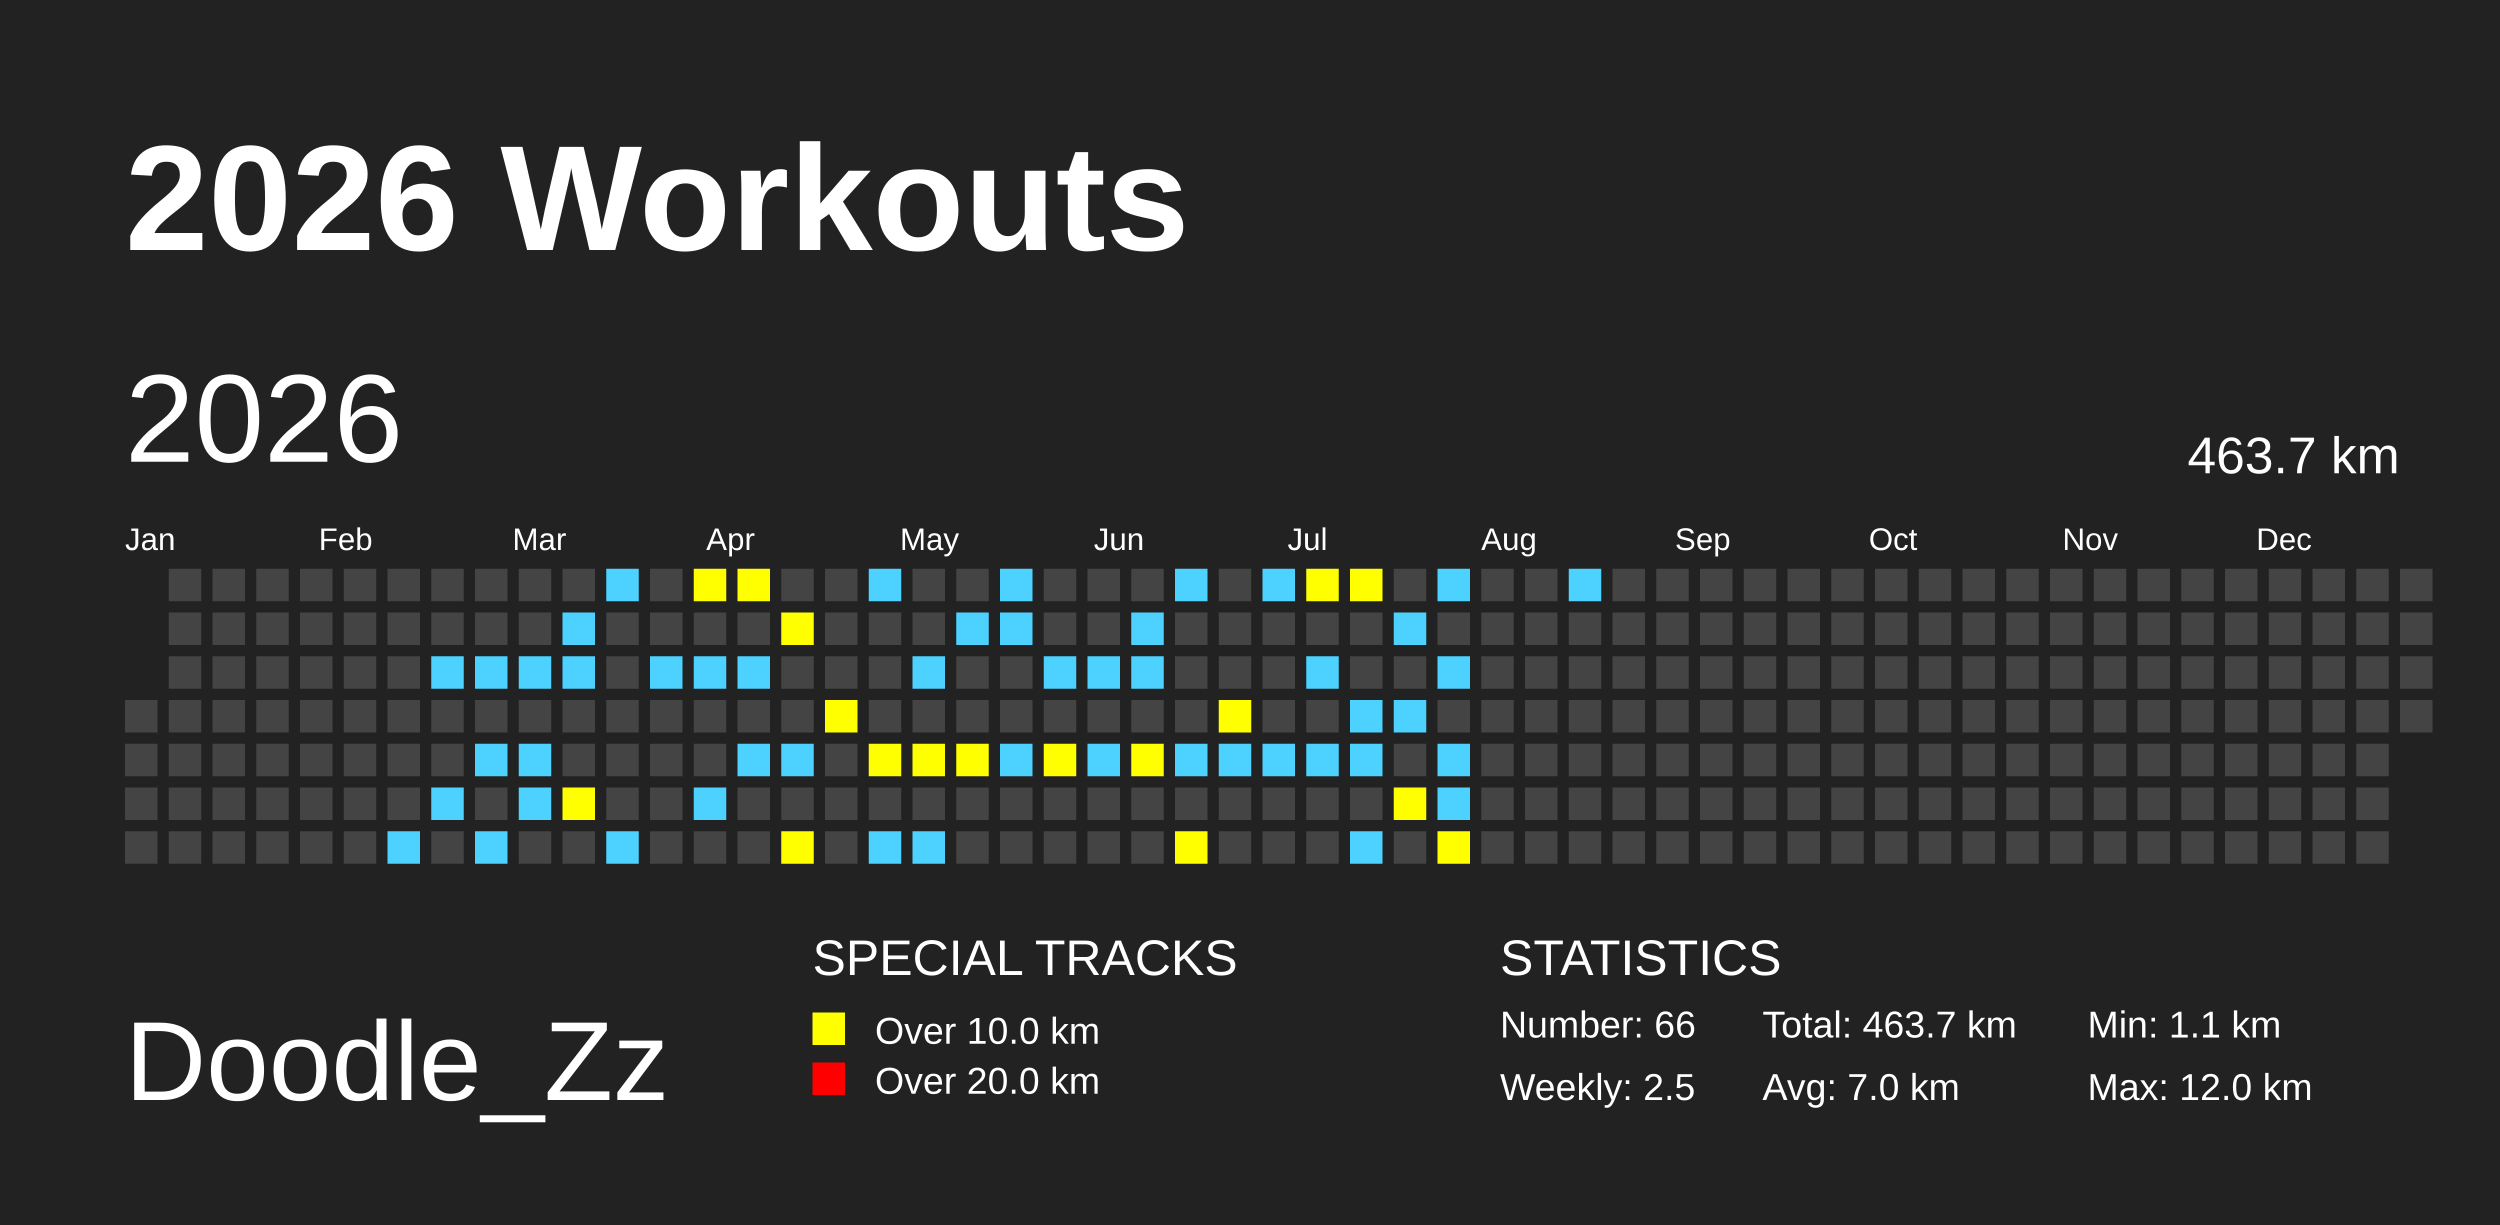
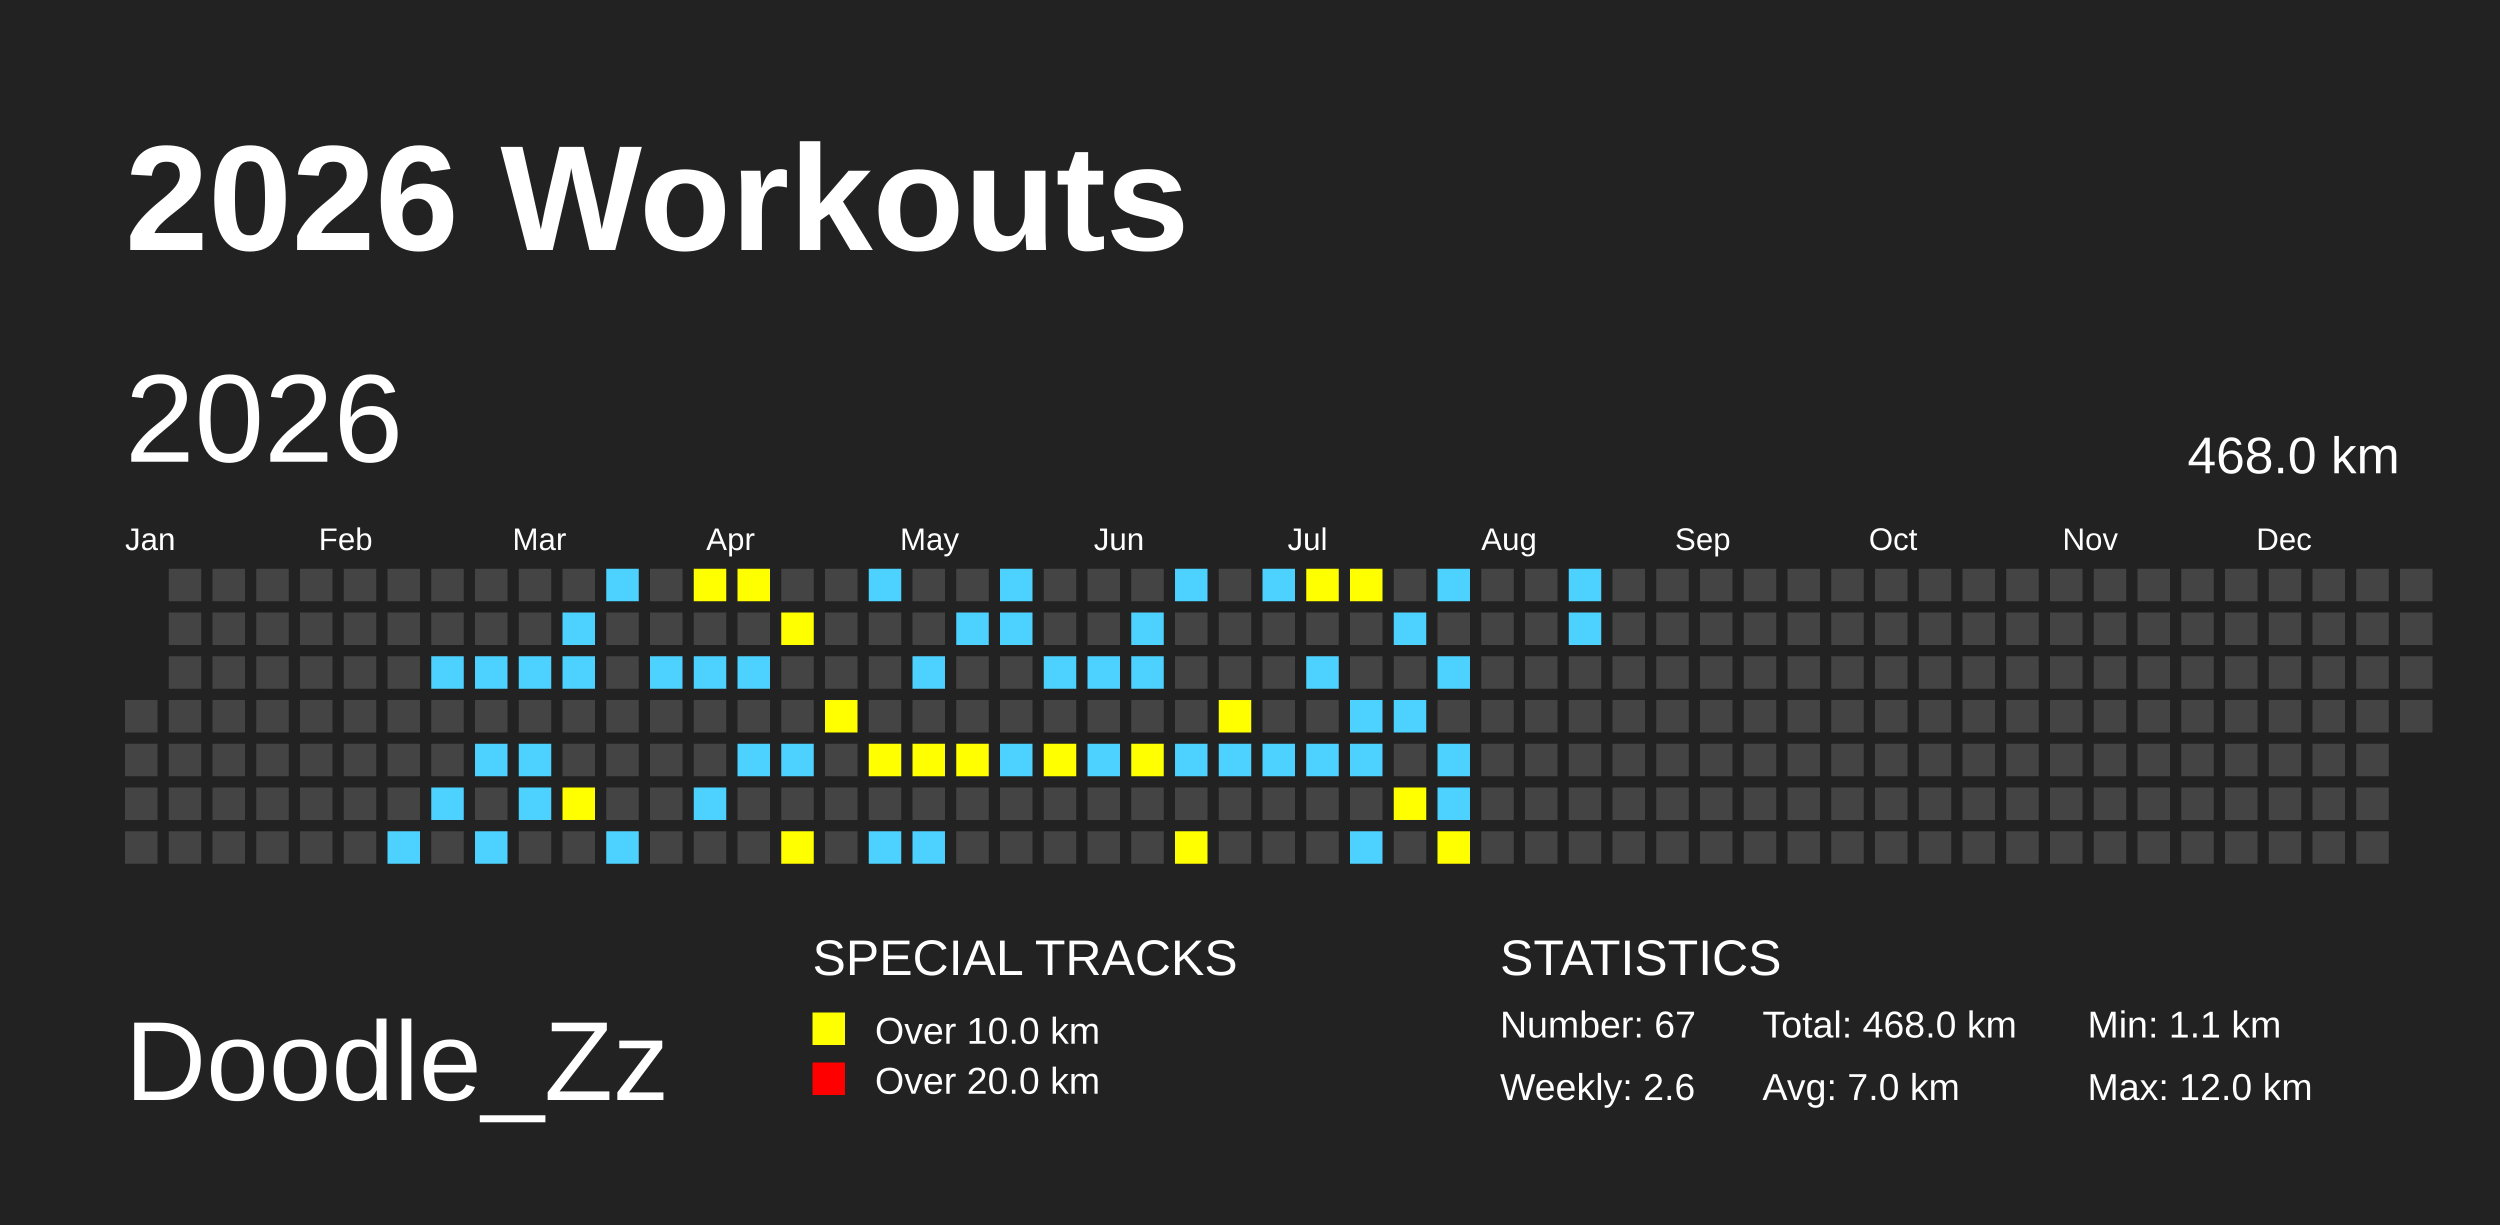
<svg xmlns="http://www.w3.org/2000/svg" baseProfile="full" height="98mm" version="1.1" viewBox="0,0,200,98" width="200mm">
  <defs>
    <pattern height="2" id="indoor-stripe" patternUnits="userSpaceOnUse" width="2">
      <line stroke="white" stroke-opacity="0.45" stroke-width="0.5" x1="0" x2="2" y1="2" y2="0" />
    </pattern>
  </defs>
  <rect fill="#222222" height="98" width="200" x="0" y="0" />
  <text fill="#FFFFFF" style="font-size:12px; font-family:Arial; font-weight:bold;" x="10" y="20">2026 Workouts</text>
  <text fill="#FFFFFF" style="font-size:9px; font-family:Arial" x="10" y="88">Doodle_Zz</text>
  <text fill="#FFFFFF" style="font-size:4px; font-family:Arial" x="65" y="78">SPECIAL TRACKS</text>
  <rect fill="yellow" height="2.6" width="2.6" x="65" y="81" />
  <text fill="#FFFFFF" style="font-size:3px; font-family:Arial" x="70" y="83.5">Over 10.0 km</text>
  <rect fill="red" height="2.6" width="2.6" x="65" y="85" />
  <text fill="#FFFFFF" style="font-size:3px; font-family:Arial" x="70" y="87.5">Over 20.0 km</text>
  <text fill="#FFFFFF" style="font-size:4px; font-family:Arial" x="120" y="78">STATISTICS</text>
-   <text fill="#FFFFFF" style="font-size:3px; font-family:Arial" x="120" y="83">Number: 66</text>
-   <text fill="#FFFFFF" style="font-size:3px; font-family:Arial" x="120" y="88">Weekly: 2.5</text>
-   <text fill="#FFFFFF" style="font-size:3px; font-family:Arial" x="141" y="83">Total: 463.7 km</text>
+   <text fill="#FFFFFF" style="font-size:3px; font-family:Arial" x="120" y="83">Number: 67</text>
+   <text fill="#FFFFFF" style="font-size:3px; font-family:Arial" x="120" y="88">Weekly: 2.6</text>
+   <text fill="#FFFFFF" style="font-size:3px; font-family:Arial" x="141" y="83">Total: 468.0 km</text>
  <text fill="#FFFFFF" style="font-size:3px; font-family:Arial" x="141" y="88">Avg: 7.0 km</text>
  <text fill="#FFFFFF" style="font-size:3px; font-family:Arial" x="167" y="83">Min: 1.1 km</text>
  <text fill="#FFFFFF" style="font-size:3px; font-family:Arial" x="167" y="88">Max: 12.0 km</text>
  <text dominant-baseline="hanging" fill="#FFFFFF" style="font-size:10.0px; font-family:Arial;" x="10" y="30">2026</text>
-   <text dominant-baseline="hanging" fill="#FFFFFF" style="font-size:4.125px; font-family:Arial;" x="175" y="35">463.7 km</text>
+   <text dominant-baseline="hanging" fill="#FFFFFF" style="font-size:4.125px; font-family:Arial;" x="175" y="35">468.0 km</text>
  <text fill="#FFFFFF" style="font-size:2.5px; font-family:Arial" x="10.0" y="44">Jan</text>
  <text fill="#FFFFFF" style="font-size:2.5px; font-family:Arial" x="25.5" y="44">Feb</text>
  <text fill="#FFFFFF" style="font-size:2.5px; font-family:Arial" x="41.0" y="44">Mar</text>
  <text fill="#FFFFFF" style="font-size:2.5px; font-family:Arial" x="56.5" y="44">Apr</text>
  <text fill="#FFFFFF" style="font-size:2.5px; font-family:Arial" x="72.0" y="44">May</text>
  <text fill="#FFFFFF" style="font-size:2.5px; font-family:Arial" x="87.5" y="44">Jun</text>
  <text fill="#FFFFFF" style="font-size:2.5px; font-family:Arial" x="103.0" y="44">Jul</text>
  <text fill="#FFFFFF" style="font-size:2.5px; font-family:Arial" x="118.5" y="44">Aug</text>
  <text fill="#FFFFFF" style="font-size:2.5px; font-family:Arial" x="134.0" y="44">Sep</text>
  <text fill="#FFFFFF" style="font-size:2.5px; font-family:Arial" x="149.5" y="44">Oct</text>
  <text fill="#FFFFFF" style="font-size:2.5px; font-family:Arial" x="165.0" y="44">Nov</text>
  <text fill="#FFFFFF" style="font-size:2.5px; font-family:Arial" x="180.5" y="44">Dec</text>
  <rect fill="#444444" height="2.6" width="2.6" x="10.0" y="56.0" />
  <rect fill="#444444" height="2.6" width="2.6" x="10.0" y="59.5" />
  <rect fill="#444444" height="2.6" width="2.6" x="10.0" y="63.0" />
  <rect fill="#444444" height="2.6" width="2.6" x="10.0" y="66.5" />
  <rect fill="#444444" height="2.6" width="2.6" x="13.5" y="45.5" />
  <rect fill="#444444" height="2.6" width="2.6" x="13.5" y="49.0" />
  <rect fill="#444444" height="2.6" width="2.6" x="13.5" y="52.5" />
  <rect fill="#444444" height="2.6" width="2.6" x="13.5" y="56.0" />
  <rect fill="#444444" height="2.6" width="2.6" x="13.5" y="59.5" />
  <rect fill="#444444" height="2.6" width="2.6" x="13.5" y="63.0" />
  <rect fill="#444444" height="2.6" width="2.6" x="13.5" y="66.5" />
  <rect fill="#444444" height="2.6" width="2.6" x="17.0" y="45.5" />
  <rect fill="#444444" height="2.6" width="2.6" x="17.0" y="49.0" />
  <rect fill="#444444" height="2.6" width="2.6" x="17.0" y="52.5" />
  <rect fill="#444444" height="2.6" width="2.6" x="17.0" y="56.0" />
  <rect fill="#444444" height="2.6" width="2.6" x="17.0" y="59.5" />
  <rect fill="#444444" height="2.6" width="2.6" x="17.0" y="63.0" />
  <rect fill="#444444" height="2.6" width="2.6" x="17.0" y="66.5" />
  <rect fill="#444444" height="2.6" width="2.6" x="20.5" y="45.5" />
  <rect fill="#444444" height="2.6" width="2.6" x="20.5" y="49.0" />
  <rect fill="#444444" height="2.6" width="2.6" x="20.5" y="52.5" />
  <rect fill="#444444" height="2.6" width="2.6" x="20.5" y="56.0" />
  <rect fill="#444444" height="2.6" width="2.6" x="20.5" y="59.5" />
  <rect fill="#444444" height="2.6" width="2.6" x="20.5" y="63.0" />
  <rect fill="#444444" height="2.6" width="2.6" x="20.5" y="66.5" />
  <rect fill="#444444" height="2.6" width="2.6" x="24.0" y="45.5" />
  <rect fill="#444444" height="2.6" width="2.6" x="24.0" y="49.0" />
  <rect fill="#444444" height="2.6" width="2.6" x="24.0" y="52.5" />
  <rect fill="#444444" height="2.6" width="2.6" x="24.0" y="56.0" />
  <rect fill="#444444" height="2.6" width="2.6" x="24.0" y="59.5" />
  <rect fill="#444444" height="2.6" width="2.6" x="24.0" y="63.0" />
  <rect fill="#444444" height="2.6" width="2.6" x="24.0" y="66.5" />
  <rect fill="#444444" height="2.6" width="2.6" x="27.5" y="45.5" />
  <rect fill="#444444" height="2.6" width="2.6" x="27.5" y="49.0" />
  <rect fill="#444444" height="2.6" width="2.6" x="27.5" y="52.5" />
  <rect fill="#444444" height="2.6" width="2.6" x="27.5" y="56.0" />
  <rect fill="#444444" height="2.6" width="2.6" x="27.5" y="59.5" />
  <rect fill="#444444" height="2.6" width="2.6" x="27.5" y="63.0" />
  <rect fill="#444444" height="2.6" width="2.6" x="27.5" y="66.5" />
  <rect fill="#444444" height="2.6" width="2.6" x="31.0" y="45.5" />
  <rect fill="#444444" height="2.6" width="2.6" x="31.0" y="49.0" />
  <rect fill="#444444" height="2.6" width="2.6" x="31.0" y="52.5" />
  <rect fill="#444444" height="2.6" width="2.6" x="31.0" y="56.0" />
  <rect fill="#444444" height="2.6" width="2.6" x="31.0" y="59.5" />
  <rect fill="#444444" height="2.6" width="2.6" x="31.0" y="63.0" />
  <rect fill="#4DD2FF" height="2.6" width="2.6" x="31.0" y="66.5" />
  <rect fill="#444444" height="2.6" width="2.6" x="34.5" y="45.5" />
  <rect fill="#444444" height="2.6" width="2.6" x="34.5" y="49.0" />
  <rect fill="#4DD2FF" height="2.6" width="2.6" x="34.5" y="52.5" />
  <rect fill="#444444" height="2.6" width="2.6" x="34.5" y="56.0" />
  <rect fill="#444444" height="2.6" width="2.6" x="34.5" y="59.5" />
  <rect fill="#4DD2FF" height="2.6" width="2.6" x="34.5" y="63.0" />
  <rect fill="#444444" height="2.6" width="2.6" x="34.5" y="66.5" />
  <rect fill="#444444" height="2.6" width="2.6" x="38.0" y="45.5" />
  <rect fill="#444444" height="2.6" width="2.6" x="38.0" y="49.0" />
  <rect fill="#4DD2FF" height="2.6" width="2.6" x="38.0" y="52.5" />
  <rect fill="#444444" height="2.6" width="2.6" x="38.0" y="56.0" />
  <rect fill="#4DD2FF" height="2.6" width="2.6" x="38.0" y="59.5" />
  <rect fill="#444444" height="2.6" width="2.6" x="38.0" y="63.0" />
  <rect fill="#4DD2FF" height="2.6" width="2.6" x="38.0" y="66.5" />
  <rect fill="#444444" height="2.6" width="2.6" x="41.5" y="45.5" />
  <rect fill="#444444" height="2.6" width="2.6" x="41.5" y="49.0" />
  <rect fill="#4DD2FF" height="2.6" width="2.6" x="41.5" y="52.5" />
  <rect fill="#444444" height="2.6" width="2.6" x="41.5" y="56.0" />
  <rect fill="#4DD2FF" height="2.6" width="2.6" x="41.5" y="59.5" />
  <rect fill="#4DD2FF" height="2.6" width="2.6" x="41.5" y="63.0" />
  <rect fill="#444444" height="2.6" width="2.6" x="41.5" y="66.5" />
  <rect fill="#444444" height="2.6" width="2.6" x="45.0" y="45.5" />
  <rect fill="#4DD2FF" height="2.6" width="2.6" x="45.0" y="49.0" />
  <rect fill="#4DD2FF" height="2.6" width="2.6" x="45.0" y="52.5" />
  <rect fill="#444444" height="2.6" width="2.6" x="45.0" y="56.0" />
  <rect fill="#444444" height="2.6" width="2.6" x="45.0" y="59.5" />
  <rect fill="yellow" height="2.6" width="2.6" x="45.0" y="63.0" />
  <rect fill="#444444" height="2.6" width="2.6" x="45.0" y="66.5" />
  <rect fill="#4DD2FF" height="2.6" width="2.6" x="48.5" y="45.5" />
  <rect fill="#444444" height="2.6" width="2.6" x="48.5" y="49.0" />
  <rect fill="#444444" height="2.6" width="2.6" x="48.5" y="52.5" />
  <rect fill="#444444" height="2.6" width="2.6" x="48.5" y="56.0" />
  <rect fill="#444444" height="2.6" width="2.6" x="48.5" y="59.5" />
  <rect fill="#444444" height="2.6" width="2.6" x="48.5" y="63.0" />
  <rect fill="#4DD2FF" height="2.6" width="2.6" x="48.5" y="66.5" />
  <rect fill="#444444" height="2.6" width="2.6" x="52.0" y="45.5" />
  <rect fill="#444444" height="2.6" width="2.6" x="52.0" y="49.0" />
  <rect fill="#4DD2FF" height="2.6" width="2.6" x="52.0" y="52.5" />
  <rect fill="#444444" height="2.6" width="2.6" x="52.0" y="56.0" />
  <rect fill="#444444" height="2.6" width="2.6" x="52.0" y="59.5" />
  <rect fill="#444444" height="2.6" width="2.6" x="52.0" y="63.0" />
  <rect fill="#444444" height="2.6" width="2.6" x="52.0" y="66.5" />
  <rect fill="yellow" height="2.6" width="2.6" x="55.5" y="45.5" />
  <rect fill="#444444" height="2.6" width="2.6" x="55.5" y="49.0" />
  <rect fill="#4DD2FF" height="2.6" width="2.6" x="55.5" y="52.5" />
  <rect fill="#444444" height="2.6" width="2.6" x="55.5" y="56.0" />
  <rect fill="#444444" height="2.6" width="2.6" x="55.5" y="59.5" />
  <rect fill="#4DD2FF" height="2.6" width="2.6" x="55.5" y="63.0" />
  <rect fill="#444444" height="2.6" width="2.6" x="55.5" y="66.5" />
  <rect fill="yellow" height="2.6" width="2.6" x="59.0" y="45.5" />
  <rect fill="#444444" height="2.6" width="2.6" x="59.0" y="49.0" />
  <rect fill="#4DD2FF" height="2.6" width="2.6" x="59.0" y="52.5" />
  <rect fill="#444444" height="2.6" width="2.6" x="59.0" y="56.0" />
  <rect fill="#4DD2FF" height="2.6" width="2.6" x="59.0" y="59.5" />
  <rect fill="#444444" height="2.6" width="2.6" x="59.0" y="63.0" />
  <rect fill="#444444" height="2.6" width="2.6" x="59.0" y="66.5" />
  <rect fill="#444444" height="2.6" width="2.6" x="62.5" y="45.5" />
  <rect fill="yellow" height="2.6" width="2.6" x="62.5" y="49.0" />
  <rect fill="#444444" height="2.6" width="2.6" x="62.5" y="52.5" />
  <rect fill="#444444" height="2.6" width="2.6" x="62.5" y="56.0" />
  <rect fill="#4DD2FF" height="2.6" width="2.6" x="62.5" y="59.5" />
  <rect fill="#444444" height="2.6" width="2.6" x="62.5" y="63.0" />
  <rect fill="yellow" height="2.6" width="2.6" x="62.5" y="66.5" />
  <rect fill="#444444" height="2.6" width="2.6" x="66.0" y="45.5" />
  <rect fill="#444444" height="2.6" width="2.6" x="66.0" y="49.0" />
  <rect fill="#444444" height="2.6" width="2.6" x="66.0" y="52.5" />
  <rect fill="yellow" height="2.6" width="2.6" x="66.0" y="56.0" />
  <rect fill="#444444" height="2.6" width="2.6" x="66.0" y="59.5" />
  <rect fill="#444444" height="2.6" width="2.6" x="66.0" y="63.0" />
  <rect fill="#444444" height="2.6" width="2.6" x="66.0" y="66.5" />
  <rect fill="#4DD2FF" height="2.6" width="2.6" x="69.5" y="45.5" />
  <rect fill="#444444" height="2.6" width="2.6" x="69.5" y="49.0" />
  <rect fill="#444444" height="2.6" width="2.6" x="69.5" y="52.5" />
  <rect fill="#444444" height="2.6" width="2.6" x="69.5" y="56.0" />
  <rect fill="yellow" height="2.6" width="2.6" x="69.5" y="59.5" />
  <rect fill="#444444" height="2.6" width="2.6" x="69.5" y="63.0" />
  <rect fill="#4DD2FF" height="2.6" width="2.6" x="69.5" y="66.5" />
  <rect fill="#444444" height="2.6" width="2.6" x="73.0" y="45.5" />
  <rect fill="#444444" height="2.6" width="2.6" x="73.0" y="49.0" />
  <rect fill="#4DD2FF" height="2.6" width="2.6" x="73.0" y="52.5" />
  <rect fill="#444444" height="2.6" width="2.6" x="73.0" y="56.0" />
  <rect fill="yellow" height="2.6" width="2.6" x="73.0" y="59.5" />
  <rect fill="#444444" height="2.6" width="2.6" x="73.0" y="63.0" />
  <rect fill="#4DD2FF" height="2.6" width="2.6" x="73.0" y="66.5" />
  <rect fill="#444444" height="2.6" width="2.6" x="76.5" y="45.5" />
  <rect fill="#4DD2FF" height="2.6" width="2.6" x="76.5" y="49.0" />
  <rect fill="#444444" height="2.6" width="2.6" x="76.5" y="52.5" />
  <rect fill="#444444" height="2.6" width="2.6" x="76.5" y="56.0" />
  <rect fill="yellow" height="2.6" width="2.6" x="76.5" y="59.5" />
  <rect fill="#444444" height="2.6" width="2.6" x="76.5" y="63.0" />
  <rect fill="#444444" height="2.6" width="2.6" x="76.5" y="66.5" />
  <rect fill="#4DD2FF" height="2.6" width="2.6" x="80.0" y="45.5" />
  <rect fill="#4DD2FF" height="2.6" width="2.6" x="80.0" y="49.0" />
  <rect fill="#444444" height="2.6" width="2.6" x="80.0" y="52.5" />
  <rect fill="#444444" height="2.6" width="2.6" x="80.0" y="56.0" />
  <rect fill="#4DD2FF" height="2.6" width="2.6" x="80.0" y="59.5" />
  <rect fill="#444444" height="2.6" width="2.6" x="80.0" y="63.0" />
  <rect fill="#444444" height="2.6" width="2.6" x="80.0" y="66.5" />
  <rect fill="#444444" height="2.6" width="2.6" x="83.5" y="45.5" />
  <rect fill="#444444" height="2.6" width="2.6" x="83.5" y="49.0" />
  <rect fill="#4DD2FF" height="2.6" width="2.6" x="83.5" y="52.5" />
  <rect fill="#444444" height="2.6" width="2.6" x="83.5" y="56.0" />
  <rect fill="yellow" height="2.6" width="2.6" x="83.5" y="59.5" />
  <rect fill="#444444" height="2.6" width="2.6" x="83.5" y="63.0" />
  <rect fill="#444444" height="2.6" width="2.6" x="83.5" y="66.5" />
  <rect fill="#444444" height="2.6" width="2.6" x="87.0" y="45.5" />
  <rect fill="#444444" height="2.6" width="2.6" x="87.0" y="49.0" />
  <rect fill="#4DD2FF" height="2.6" width="2.6" x="87.0" y="52.5" />
  <rect fill="#444444" height="2.6" width="2.6" x="87.0" y="56.0" />
  <rect fill="#4DD2FF" height="2.6" width="2.6" x="87.0" y="59.5" />
  <rect fill="#444444" height="2.6" width="2.6" x="87.0" y="63.0" />
  <rect fill="#444444" height="2.6" width="2.6" x="87.0" y="66.5" />
  <rect fill="#444444" height="2.6" width="2.6" x="90.5" y="45.5" />
  <rect fill="#4DD2FF" height="2.6" width="2.6" x="90.5" y="49.0" />
  <rect fill="#4DD2FF" height="2.6" width="2.6" x="90.5" y="52.5" />
  <rect fill="#444444" height="2.6" width="2.6" x="90.5" y="56.0" />
  <rect fill="yellow" height="2.6" width="2.6" x="90.5" y="59.5" />
  <rect fill="#444444" height="2.6" width="2.6" x="90.5" y="63.0" />
  <rect fill="#444444" height="2.6" width="2.6" x="90.5" y="66.5" />
  <rect fill="#4DD2FF" height="2.6" width="2.6" x="94.0" y="45.5" />
  <rect fill="#444444" height="2.6" width="2.6" x="94.0" y="49.0" />
  <rect fill="#444444" height="2.6" width="2.6" x="94.0" y="52.5" />
  <rect fill="#444444" height="2.6" width="2.6" x="94.0" y="56.0" />
  <rect fill="#4DD2FF" height="2.6" width="2.6" x="94.0" y="59.5" />
  <rect fill="#444444" height="2.6" width="2.6" x="94.0" y="63.0" />
  <rect fill="yellow" height="2.6" width="2.6" x="94.0" y="66.5" />
  <rect fill="#444444" height="2.6" width="2.6" x="97.5" y="45.5" />
  <rect fill="#444444" height="2.6" width="2.6" x="97.5" y="49.0" />
  <rect fill="#444444" height="2.6" width="2.6" x="97.5" y="52.5" />
  <rect fill="yellow" height="2.6" width="2.6" x="97.5" y="56.0" />
  <rect fill="#4DD2FF" height="2.6" width="2.6" x="97.5" y="59.5" />
  <rect fill="#444444" height="2.6" width="2.6" x="97.5" y="63.0" />
  <rect fill="#444444" height="2.6" width="2.6" x="97.5" y="66.5" />
  <rect fill="#4DD2FF" height="2.6" width="2.6" x="101.0" y="45.5" />
  <rect fill="#444444" height="2.6" width="2.6" x="101.0" y="49.0" />
  <rect fill="#444444" height="2.6" width="2.6" x="101.0" y="52.5" />
  <rect fill="#444444" height="2.6" width="2.6" x="101.0" y="56.0" />
  <rect fill="#4DD2FF" height="2.6" width="2.6" x="101.0" y="59.5" />
  <rect fill="#444444" height="2.6" width="2.6" x="101.0" y="63.0" />
  <rect fill="#444444" height="2.6" width="2.6" x="101.0" y="66.5" />
  <rect fill="yellow" height="2.6" width="2.6" x="104.5" y="45.5" />
  <rect fill="#444444" height="2.6" width="2.6" x="104.5" y="49.0" />
  <rect fill="#4DD2FF" height="2.6" width="2.6" x="104.5" y="52.5" />
  <rect fill="#444444" height="2.6" width="2.6" x="104.5" y="56.0" />
  <rect fill="#4DD2FF" height="2.6" width="2.6" x="104.5" y="59.5" />
  <rect fill="#444444" height="2.6" width="2.6" x="104.5" y="63.0" />
  <rect fill="#444444" height="2.6" width="2.6" x="104.5" y="66.5" />
  <rect fill="yellow" height="2.6" width="2.6" x="108.0" y="45.5" />
  <rect fill="#444444" height="2.6" width="2.6" x="108.0" y="49.0" />
  <rect fill="#444444" height="2.6" width="2.6" x="108.0" y="52.5" />
  <rect fill="#4DD2FF" height="2.6" width="2.6" x="108.0" y="56.0" />
  <rect fill="#4DD2FF" height="2.6" width="2.6" x="108.0" y="59.5" />
  <rect fill="#444444" height="2.6" width="2.6" x="108.0" y="63.0" />
  <rect fill="#4DD2FF" height="2.6" width="2.6" x="108.0" y="66.5" />
  <rect fill="#444444" height="2.6" width="2.6" x="111.5" y="45.5" />
  <rect fill="#4DD2FF" height="2.6" width="2.6" x="111.5" y="49.0" />
  <rect fill="#444444" height="2.6" width="2.6" x="111.5" y="52.5" />
  <rect fill="#4DD2FF" height="2.6" width="2.6" x="111.5" y="56.0" />
  <rect fill="#444444" height="2.6" width="2.6" x="111.5" y="59.5" />
  <rect fill="yellow" height="2.6" width="2.6" x="111.5" y="63.0" />
  <rect fill="#444444" height="2.6" width="2.6" x="111.5" y="66.5" />
  <rect fill="#4DD2FF" height="2.6" width="2.6" x="115.0" y="45.5" />
  <rect fill="#444444" height="2.6" width="2.6" x="115.0" y="49.0" />
  <rect fill="#4DD2FF" height="2.6" width="2.6" x="115.0" y="52.5" />
  <rect fill="#444444" height="2.6" width="2.6" x="115.0" y="56.0" />
  <rect fill="#4DD2FF" height="2.6" width="2.6" x="115.0" y="59.5" />
  <rect fill="#4DD2FF" height="2.6" width="2.6" x="115.0" y="63.0" />
  <rect fill="yellow" height="2.6" width="2.6" x="115.0" y="66.5" />
  <rect fill="#444444" height="2.6" width="2.6" x="118.5" y="45.5" />
  <rect fill="#444444" height="2.6" width="2.6" x="118.5" y="49.0" />
  <rect fill="#444444" height="2.6" width="2.6" x="118.5" y="52.5" />
  <rect fill="#444444" height="2.6" width="2.6" x="118.5" y="56.0" />
  <rect fill="#444444" height="2.6" width="2.6" x="118.5" y="59.5" />
  <rect fill="#444444" height="2.6" width="2.6" x="118.5" y="63.0" />
  <rect fill="#444444" height="2.6" width="2.6" x="118.5" y="66.5" />
  <rect fill="#444444" height="2.6" width="2.6" x="122.0" y="45.5" />
  <rect fill="#444444" height="2.6" width="2.6" x="122.0" y="49.0" />
  <rect fill="#444444" height="2.6" width="2.6" x="122.0" y="52.5" />
  <rect fill="#444444" height="2.6" width="2.6" x="122.0" y="56.0" />
  <rect fill="#444444" height="2.6" width="2.6" x="122.0" y="59.5" />
  <rect fill="#444444" height="2.6" width="2.6" x="122.0" y="63.0" />
  <rect fill="#444444" height="2.6" width="2.6" x="122.0" y="66.5" />
  <rect fill="#4DD2FF" height="2.6" width="2.6" x="125.5" y="45.5" />
-   <rect fill="#444444" height="2.6" width="2.6" x="125.5" y="49.0" />
+   <rect fill="#4DD2FF" height="2.6" width="2.6" x="125.5" y="49.0" />
  <rect fill="#444444" height="2.6" width="2.6" x="125.5" y="52.5" />
  <rect fill="#444444" height="2.6" width="2.6" x="125.5" y="56.0" />
  <rect fill="#444444" height="2.6" width="2.6" x="125.5" y="59.5" />
  <rect fill="#444444" height="2.6" width="2.6" x="125.5" y="63.0" />
  <rect fill="#444444" height="2.6" width="2.6" x="125.5" y="66.5" />
  <rect fill="#444444" height="2.6" width="2.6" x="129.0" y="45.5" />
  <rect fill="#444444" height="2.6" width="2.6" x="129.0" y="49.0" />
  <rect fill="#444444" height="2.6" width="2.6" x="129.0" y="52.5" />
  <rect fill="#444444" height="2.6" width="2.6" x="129.0" y="56.0" />
  <rect fill="#444444" height="2.6" width="2.6" x="129.0" y="59.5" />
  <rect fill="#444444" height="2.6" width="2.6" x="129.0" y="63.0" />
  <rect fill="#444444" height="2.6" width="2.6" x="129.0" y="66.5" />
  <rect fill="#444444" height="2.6" width="2.6" x="132.5" y="45.5" />
  <rect fill="#444444" height="2.6" width="2.6" x="132.5" y="49.0" />
  <rect fill="#444444" height="2.6" width="2.6" x="132.5" y="52.5" />
  <rect fill="#444444" height="2.6" width="2.6" x="132.5" y="56.0" />
  <rect fill="#444444" height="2.6" width="2.6" x="132.5" y="59.5" />
  <rect fill="#444444" height="2.6" width="2.6" x="132.5" y="63.0" />
  <rect fill="#444444" height="2.6" width="2.6" x="132.5" y="66.5" />
  <rect fill="#444444" height="2.6" width="2.6" x="136.0" y="45.5" />
  <rect fill="#444444" height="2.6" width="2.6" x="136.0" y="49.0" />
  <rect fill="#444444" height="2.6" width="2.6" x="136.0" y="52.5" />
  <rect fill="#444444" height="2.6" width="2.6" x="136.0" y="56.0" />
  <rect fill="#444444" height="2.6" width="2.6" x="136.0" y="59.5" />
  <rect fill="#444444" height="2.6" width="2.6" x="136.0" y="63.0" />
  <rect fill="#444444" height="2.6" width="2.6" x="136.0" y="66.5" />
  <rect fill="#444444" height="2.6" width="2.6" x="139.5" y="45.5" />
  <rect fill="#444444" height="2.6" width="2.6" x="139.5" y="49.0" />
  <rect fill="#444444" height="2.6" width="2.6" x="139.5" y="52.5" />
  <rect fill="#444444" height="2.6" width="2.6" x="139.5" y="56.0" />
  <rect fill="#444444" height="2.6" width="2.6" x="139.5" y="59.5" />
  <rect fill="#444444" height="2.6" width="2.6" x="139.5" y="63.0" />
  <rect fill="#444444" height="2.6" width="2.6" x="139.5" y="66.5" />
  <rect fill="#444444" height="2.6" width="2.6" x="143.0" y="45.5" />
  <rect fill="#444444" height="2.6" width="2.6" x="143.0" y="49.0" />
  <rect fill="#444444" height="2.6" width="2.6" x="143.0" y="52.5" />
  <rect fill="#444444" height="2.6" width="2.6" x="143.0" y="56.0" />
  <rect fill="#444444" height="2.6" width="2.6" x="143.0" y="59.5" />
  <rect fill="#444444" height="2.6" width="2.6" x="143.0" y="63.0" />
  <rect fill="#444444" height="2.6" width="2.6" x="143.0" y="66.5" />
  <rect fill="#444444" height="2.6" width="2.6" x="146.5" y="45.5" />
  <rect fill="#444444" height="2.6" width="2.6" x="146.5" y="49.0" />
  <rect fill="#444444" height="2.6" width="2.6" x="146.5" y="52.5" />
  <rect fill="#444444" height="2.6" width="2.6" x="146.5" y="56.0" />
  <rect fill="#444444" height="2.6" width="2.6" x="146.5" y="59.5" />
  <rect fill="#444444" height="2.6" width="2.6" x="146.5" y="63.0" />
  <rect fill="#444444" height="2.6" width="2.6" x="146.5" y="66.5" />
  <rect fill="#444444" height="2.6" width="2.6" x="150.0" y="45.5" />
  <rect fill="#444444" height="2.6" width="2.6" x="150.0" y="49.0" />
  <rect fill="#444444" height="2.6" width="2.6" x="150.0" y="52.5" />
  <rect fill="#444444" height="2.6" width="2.6" x="150.0" y="56.0" />
  <rect fill="#444444" height="2.6" width="2.6" x="150.0" y="59.5" />
  <rect fill="#444444" height="2.6" width="2.6" x="150.0" y="63.0" />
  <rect fill="#444444" height="2.6" width="2.6" x="150.0" y="66.5" />
  <rect fill="#444444" height="2.6" width="2.6" x="153.5" y="45.5" />
  <rect fill="#444444" height="2.6" width="2.6" x="153.5" y="49.0" />
  <rect fill="#444444" height="2.6" width="2.6" x="153.5" y="52.5" />
  <rect fill="#444444" height="2.6" width="2.6" x="153.5" y="56.0" />
  <rect fill="#444444" height="2.6" width="2.6" x="153.5" y="59.5" />
  <rect fill="#444444" height="2.6" width="2.6" x="153.5" y="63.0" />
  <rect fill="#444444" height="2.6" width="2.6" x="153.5" y="66.5" />
  <rect fill="#444444" height="2.6" width="2.6" x="157.0" y="45.5" />
  <rect fill="#444444" height="2.6" width="2.6" x="157.0" y="49.0" />
  <rect fill="#444444" height="2.6" width="2.6" x="157.0" y="52.5" />
  <rect fill="#444444" height="2.6" width="2.6" x="157.0" y="56.0" />
  <rect fill="#444444" height="2.6" width="2.6" x="157.0" y="59.5" />
  <rect fill="#444444" height="2.6" width="2.6" x="157.0" y="63.0" />
  <rect fill="#444444" height="2.6" width="2.6" x="157.0" y="66.5" />
  <rect fill="#444444" height="2.6" width="2.6" x="160.5" y="45.5" />
  <rect fill="#444444" height="2.6" width="2.6" x="160.5" y="49.0" />
  <rect fill="#444444" height="2.6" width="2.6" x="160.5" y="52.5" />
  <rect fill="#444444" height="2.6" width="2.6" x="160.5" y="56.0" />
  <rect fill="#444444" height="2.6" width="2.6" x="160.5" y="59.5" />
  <rect fill="#444444" height="2.6" width="2.6" x="160.5" y="63.0" />
  <rect fill="#444444" height="2.6" width="2.6" x="160.5" y="66.5" />
  <rect fill="#444444" height="2.6" width="2.6" x="164.0" y="45.5" />
  <rect fill="#444444" height="2.6" width="2.6" x="164.0" y="49.0" />
  <rect fill="#444444" height="2.6" width="2.6" x="164.0" y="52.5" />
  <rect fill="#444444" height="2.6" width="2.6" x="164.0" y="56.0" />
  <rect fill="#444444" height="2.6" width="2.6" x="164.0" y="59.5" />
  <rect fill="#444444" height="2.6" width="2.6" x="164.0" y="63.0" />
  <rect fill="#444444" height="2.6" width="2.6" x="164.0" y="66.5" />
  <rect fill="#444444" height="2.6" width="2.6" x="167.5" y="45.5" />
  <rect fill="#444444" height="2.6" width="2.6" x="167.5" y="49.0" />
  <rect fill="#444444" height="2.6" width="2.6" x="167.5" y="52.5" />
  <rect fill="#444444" height="2.6" width="2.6" x="167.5" y="56.0" />
  <rect fill="#444444" height="2.6" width="2.6" x="167.5" y="59.5" />
  <rect fill="#444444" height="2.6" width="2.6" x="167.5" y="63.0" />
  <rect fill="#444444" height="2.6" width="2.6" x="167.5" y="66.5" />
  <rect fill="#444444" height="2.6" width="2.6" x="171.0" y="45.5" />
  <rect fill="#444444" height="2.6" width="2.6" x="171.0" y="49.0" />
  <rect fill="#444444" height="2.6" width="2.6" x="171.0" y="52.5" />
  <rect fill="#444444" height="2.6" width="2.6" x="171.0" y="56.0" />
  <rect fill="#444444" height="2.6" width="2.6" x="171.0" y="59.5" />
  <rect fill="#444444" height="2.6" width="2.6" x="171.0" y="63.0" />
  <rect fill="#444444" height="2.6" width="2.6" x="171.0" y="66.5" />
  <rect fill="#444444" height="2.6" width="2.6" x="174.5" y="45.5" />
  <rect fill="#444444" height="2.6" width="2.6" x="174.5" y="49.0" />
  <rect fill="#444444" height="2.6" width="2.6" x="174.5" y="52.5" />
  <rect fill="#444444" height="2.6" width="2.6" x="174.5" y="56.0" />
  <rect fill="#444444" height="2.6" width="2.6" x="174.5" y="59.5" />
  <rect fill="#444444" height="2.6" width="2.6" x="174.5" y="63.0" />
  <rect fill="#444444" height="2.6" width="2.6" x="174.5" y="66.5" />
  <rect fill="#444444" height="2.6" width="2.6" x="178.0" y="45.5" />
  <rect fill="#444444" height="2.6" width="2.6" x="178.0" y="49.0" />
  <rect fill="#444444" height="2.6" width="2.6" x="178.0" y="52.5" />
  <rect fill="#444444" height="2.6" width="2.6" x="178.0" y="56.0" />
  <rect fill="#444444" height="2.6" width="2.6" x="178.0" y="59.5" />
  <rect fill="#444444" height="2.6" width="2.6" x="178.0" y="63.0" />
  <rect fill="#444444" height="2.6" width="2.6" x="178.0" y="66.5" />
  <rect fill="#444444" height="2.6" width="2.6" x="181.5" y="45.5" />
  <rect fill="#444444" height="2.6" width="2.6" x="181.5" y="49.0" />
  <rect fill="#444444" height="2.6" width="2.6" x="181.5" y="52.5" />
  <rect fill="#444444" height="2.6" width="2.6" x="181.5" y="56.0" />
  <rect fill="#444444" height="2.6" width="2.6" x="181.5" y="59.5" />
  <rect fill="#444444" height="2.6" width="2.6" x="181.5" y="63.0" />
  <rect fill="#444444" height="2.6" width="2.6" x="181.5" y="66.5" />
  <rect fill="#444444" height="2.6" width="2.6" x="185.0" y="45.5" />
  <rect fill="#444444" height="2.6" width="2.6" x="185.0" y="49.0" />
  <rect fill="#444444" height="2.6" width="2.6" x="185.0" y="52.5" />
  <rect fill="#444444" height="2.6" width="2.6" x="185.0" y="56.0" />
  <rect fill="#444444" height="2.6" width="2.6" x="185.0" y="59.5" />
  <rect fill="#444444" height="2.6" width="2.6" x="185.0" y="63.0" />
  <rect fill="#444444" height="2.6" width="2.6" x="185.0" y="66.5" />
  <rect fill="#444444" height="2.6" width="2.6" x="188.5" y="45.5" />
  <rect fill="#444444" height="2.6" width="2.6" x="188.5" y="49.0" />
  <rect fill="#444444" height="2.6" width="2.6" x="188.5" y="52.5" />
  <rect fill="#444444" height="2.6" width="2.6" x="188.5" y="56.0" />
  <rect fill="#444444" height="2.6" width="2.6" x="188.5" y="59.5" />
  <rect fill="#444444" height="2.6" width="2.6" x="188.5" y="63.0" />
  <rect fill="#444444" height="2.6" width="2.6" x="188.5" y="66.5" />
  <rect fill="#444444" height="2.6" width="2.6" x="192.0" y="45.5" />
  <rect fill="#444444" height="2.6" width="2.6" x="192.0" y="49.0" />
  <rect fill="#444444" height="2.6" width="2.6" x="192.0" y="52.5" />
  <rect fill="#444444" height="2.6" width="2.6" x="192.0" y="56.0" />
</svg>
